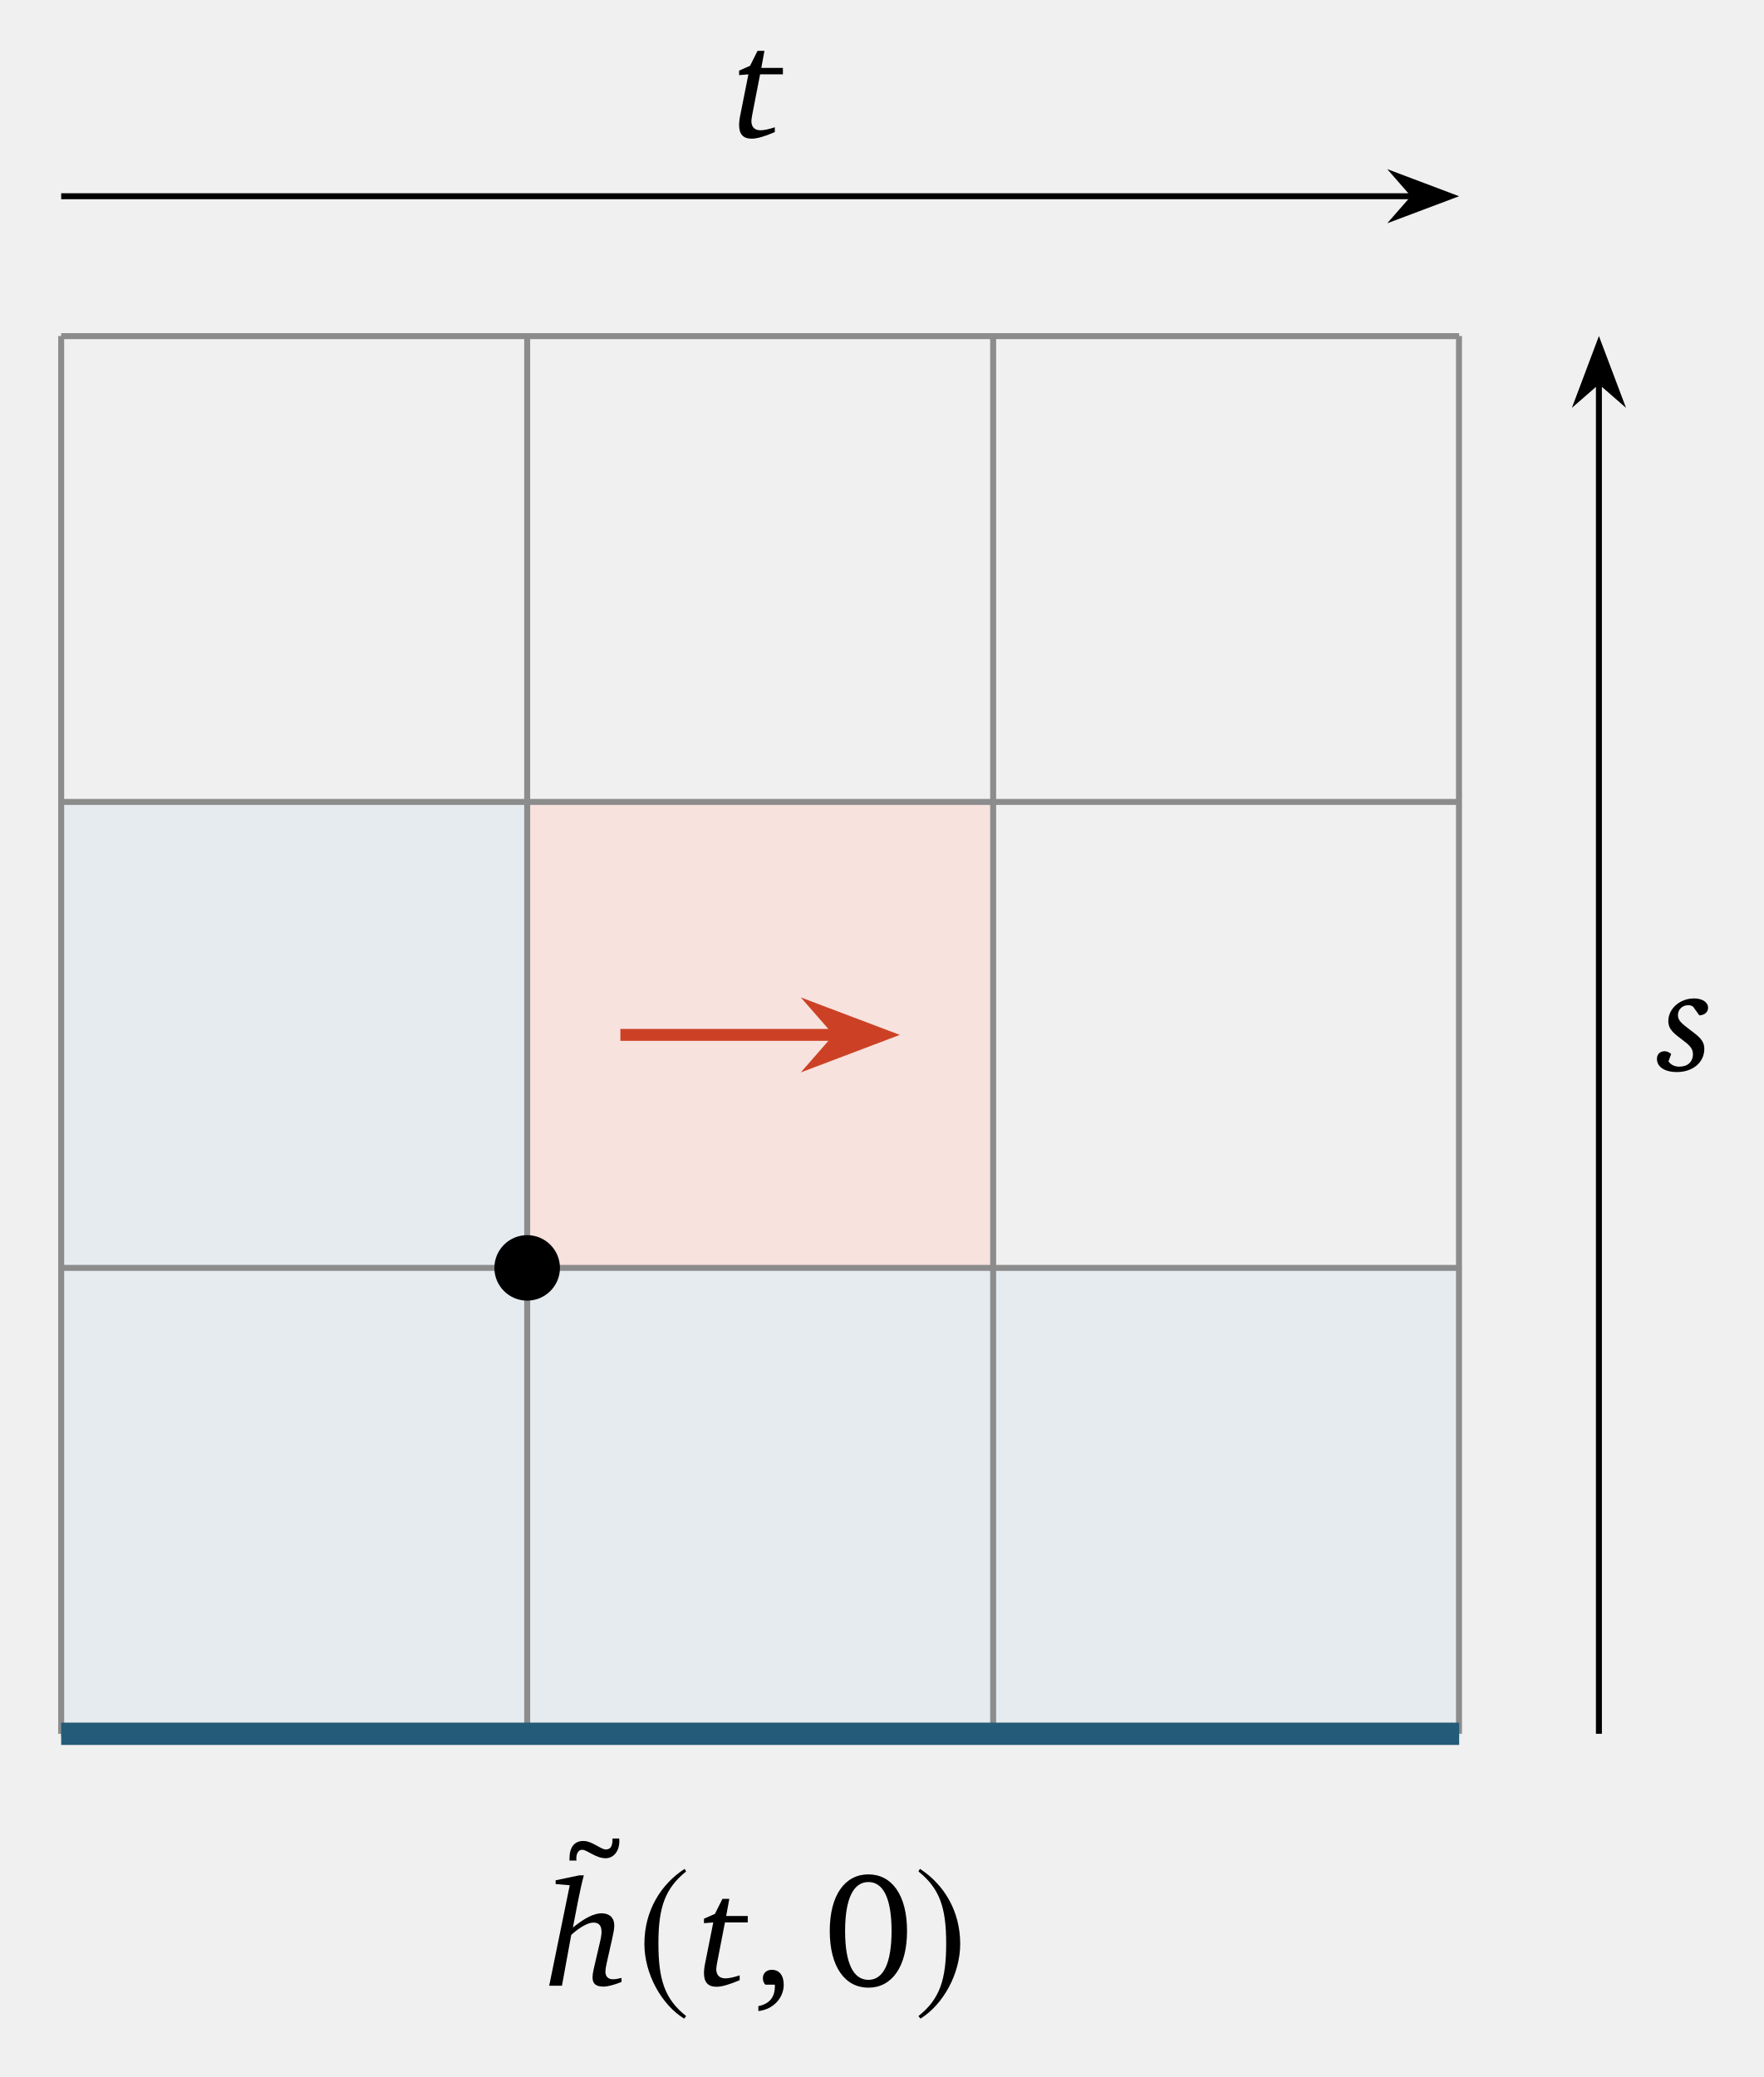
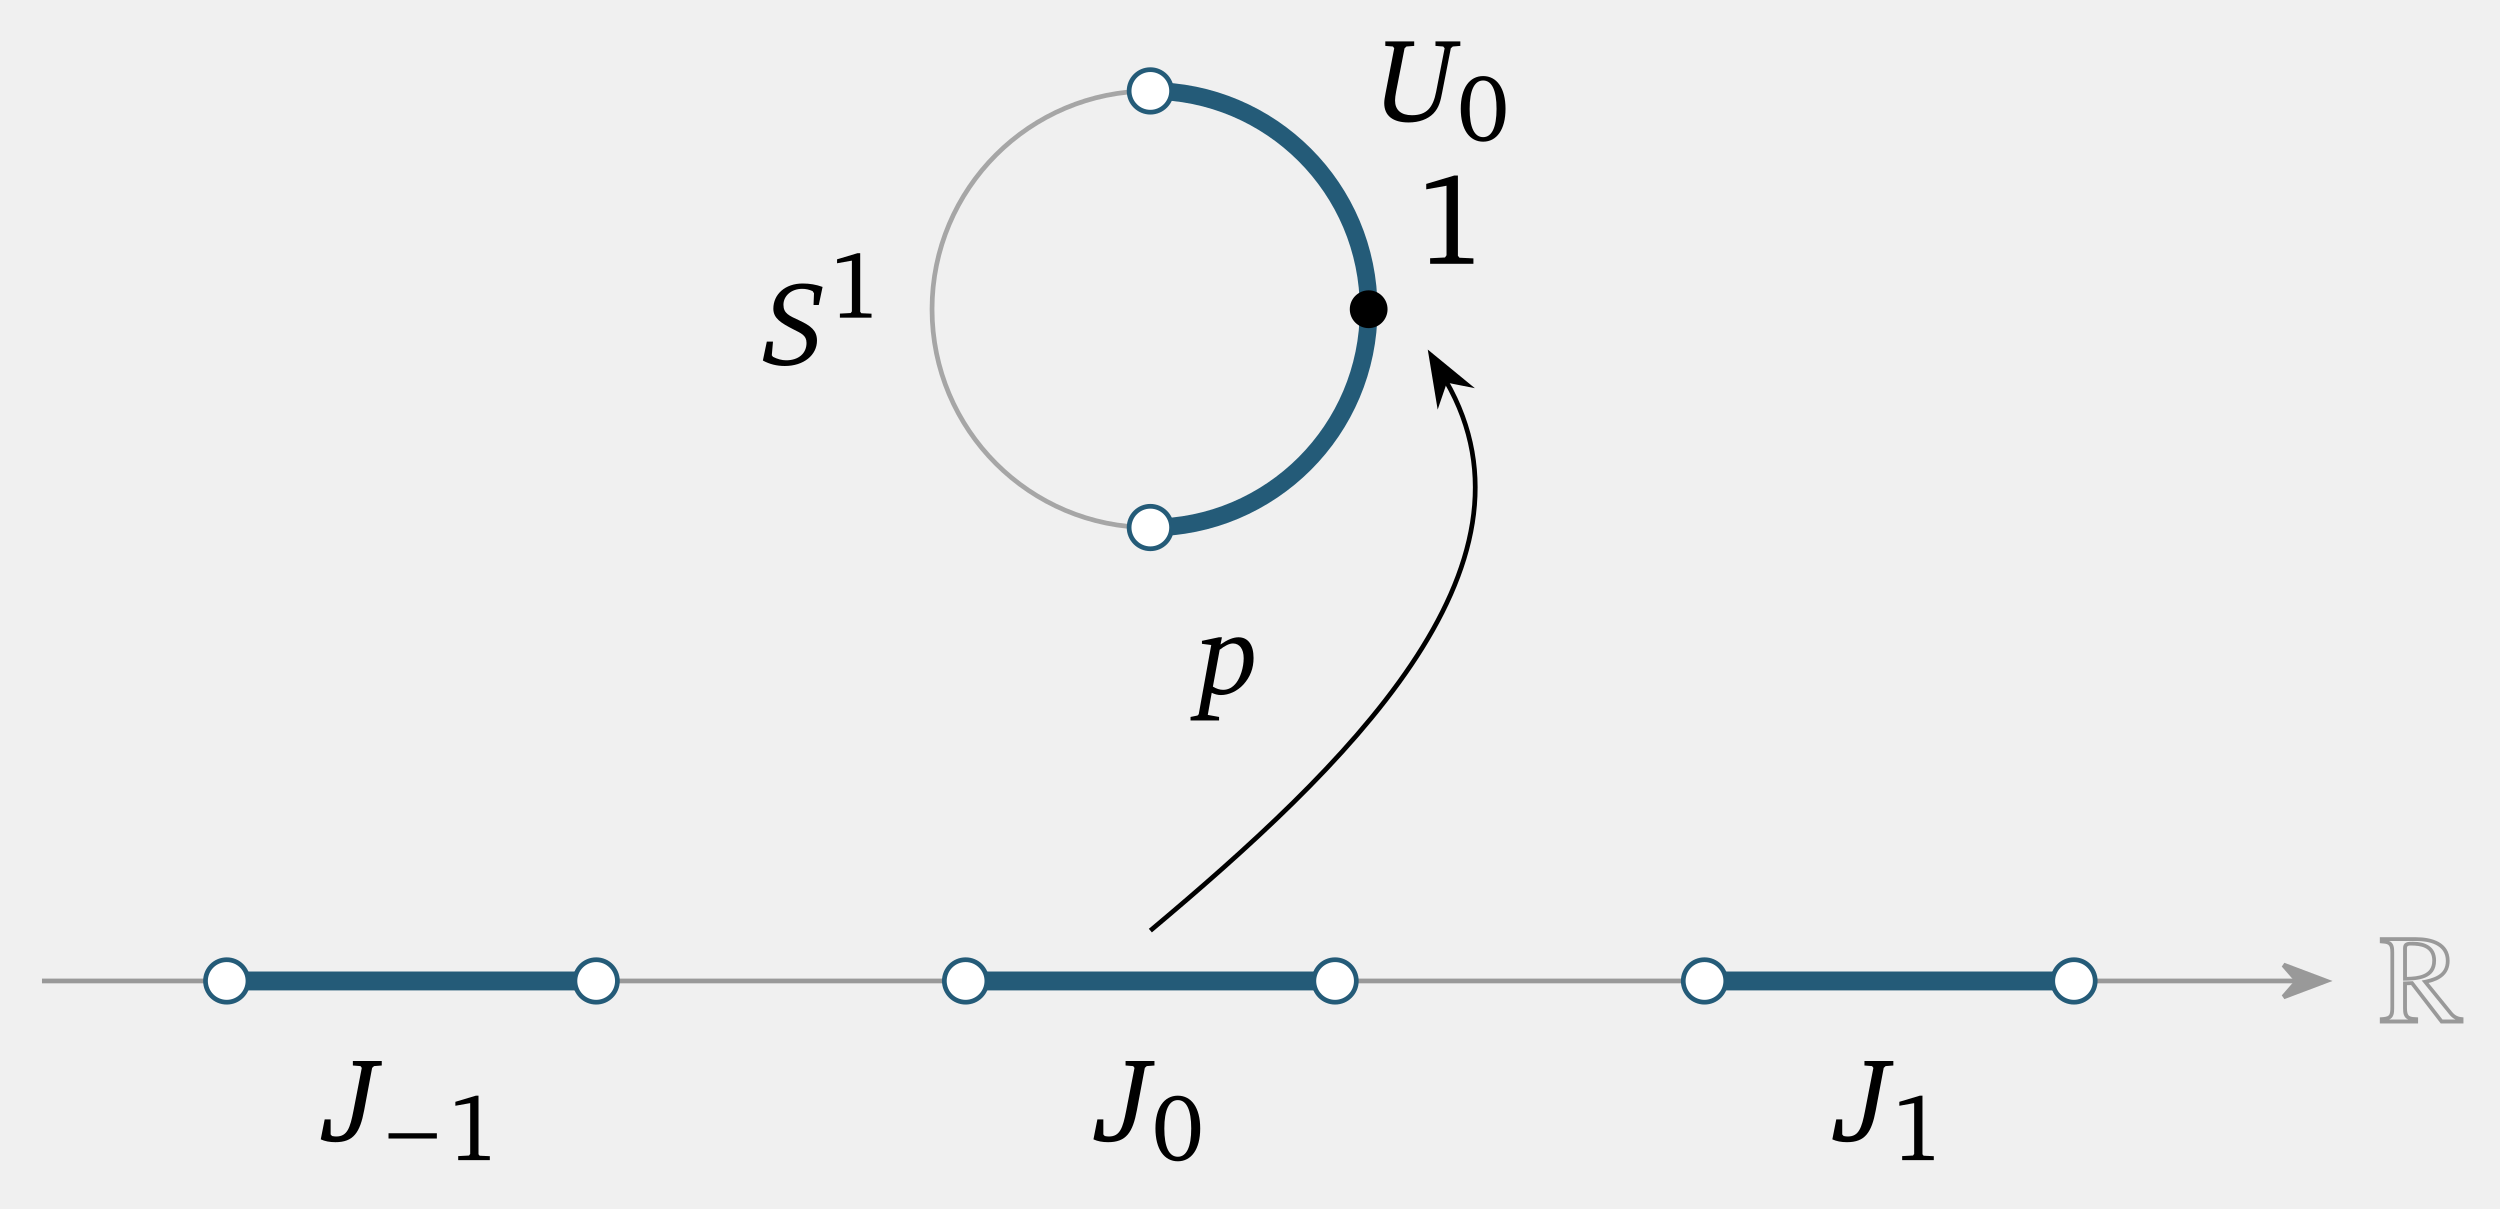
- <svg xmlns="http://www.w3.org/2000/svg" version="1.1" width="118pt" height="139pt" viewBox="0 -139 118 139">
+ <svg xmlns="http://www.w3.org/2000/svg" version="1.1" width="211pt" height="102pt" viewBox="0 -102 211 102">
  <g id="page1">
    <g transform="scale(1 -1)">
-       <path d="M4.094 22.969V54.148H97.641V22.969Z" fill="#e5ebef" />
-       <path d="M4.094 54.148V85.332H35.277V54.148Z" fill="#e5ebef" />
-       <path d="M35.277 54.148V85.332H66.457V54.148Z" fill="#f7e2de" />
-       <g fill="none" stroke-miterlimit="10">
-         <path d="M4.094 22.969H97.641M4.094 54.148H97.641M4.094 85.332H97.641M4.094 116.504H97.641M4.094 22.969V116.512M35.277 22.969V116.512M66.457 22.969V116.512M97.629 22.969V116.512" stroke="#8c8c8c" stroke-width=".399" />
-         <path d="M4.094 22.969H97.641" stroke="#245b78" stroke-width="1.494" />
-         <path d="M41.512 69.742H56.109" stroke="#cc4125" stroke-width=".797" />
-       </g>
-       <path d="M59.086 69.742L54.934 71.313L56.309 69.742L54.934 68.168Z" fill="#cc4125" />
-       <path d="M59.086 69.742L54.934 71.313L56.309 69.742L54.934 68.168Z" stroke="#cc4125" fill="none" stroke-width=".797" stroke-miterlimit="10" />
-       <path d="M37.469 54.148C37.469 55.359 36.484 56.34 35.277 56.34C34.066 56.34 33.082 55.359 33.082 54.148C33.082 52.938 34.066 51.957 35.277 51.957C36.484 51.957 37.469 52.938 37.469 54.148Z" />
-       <path d="M40.986 15.96V15.905C40.986 15.436 40.855 15.229 40.539 15.229C40.19 15.229 39.633 15.796 39.033 15.796C38.444 15.796 38.106 15.393 38.106 14.596V14.487H38.575C38.575 14.531 38.564 14.574 38.564 14.618C38.564 14.989 38.728 15.207 38.957 15.207C39.284 15.207 39.862 14.64 40.528 14.64C41.04 14.64 41.444 15.087 41.444 15.796C41.444 15.851 41.433 15.905 41.433 15.96H40.986Z" />
-       <path d="M38.757 13.495L37.181 13.164V12.913L38.125 12.832L36.75 6.109H37.603L38.225 9.511C38.847 10.073 39.379 10.334 39.71 10.334C40.091 10.334 40.252 10.123 40.252 9.692C40.252 9.561 40.222 9.341 40.152 9.049L39.72 7.193C39.67 6.973 39.65 6.792 39.65 6.661C39.65 6.24 39.881 6.049 40.382 6.049C40.643 6.049 41.055 6.149 41.587 6.36V6.631C41.356 6.571 41.165 6.541 41.025 6.541C40.693 6.541 40.513 6.722 40.513 7.043C40.513 7.213 40.553 7.424 40.613 7.695L40.964 9.25C41.045 9.612 41.105 9.902 41.105 10.153C41.105 10.645 40.784 10.956 40.262 10.956C39.74 10.956 39.118 10.635 38.335 10.003L38.667 11.719C38.807 12.421 38.937 13.013 39.068 13.495H38.757Z" />
-       <path d="M45.814 13.931C44.232 12.906 43.12 11.138 43.12 8.913C43.12 6.884 44.276 4.833 45.781 3.906L45.912 4.08C44.472 5.215 44.058 6.535 44.058 8.946C44.058 11.367 44.505 12.622 45.912 13.756L45.814 13.931Z" />
-       <path d="M48.341 11.919L47.839 10.916L47.107 10.595V10.294L47.729 10.344L47.187 7.625C47.127 7.344 47.107 7.113 47.107 6.952C47.107 6.34 47.377 6.039 47.949 6.039C48.301 6.039 48.822 6.19 49.495 6.481V6.802C49.093 6.671 48.772 6.601 48.542 6.601C48.14 6.601 47.929 6.822 47.929 7.223C47.929 7.333 47.959 7.484 47.99 7.665L48.511 10.344H50.037V10.775H48.592L48.802 11.919H48.341Z" />
-       <path d="M50.747 4.413C51.761 4.524 52.443 5.307 52.443 6.17C52.443 6.812 52.142 7.173 51.641 7.173C51.299 7.173 51.049 6.952 51.049 6.621C51.049 6.441 51.099 6.3 51.209 6.18H51.851V6.069C51.851 5.337 51.48 4.885 50.747 4.745V4.413Z" />
-       <path d="M58.11 13.56C56.55 13.56 55.524 12.186 55.524 9.775S56.55 5.978 58.11 5.978C59.67 5.978 60.695 7.364 60.695 9.775S59.67 13.56 58.11 13.56ZM58.11 13.047C59.113 13.047 59.659 11.935 59.659 9.775S59.113 6.502 58.11 6.502C57.106 6.502 56.55 7.604 56.55 9.764C56.55 11.935 57.106 13.047 58.11 13.047Z" />
-       <path d="M61.558 13.931L61.459 13.756C62.866 12.622 63.314 11.367 63.314 8.946C63.314 6.535 62.899 5.215 61.459 4.08L61.59 3.906C63.096 4.833 64.252 6.884 64.252 8.913C64.252 11.138 63.139 12.906 61.558 13.931Z" />
-       <path d="M106.992 22.969V113.449" stroke="#000" fill="none" stroke-width=".399" stroke-miterlimit="10" />
-       <path d="M106.993 115.945L105.649 112.375L106.993 113.547L108.34 112.375Z" />
-       <path d="M106.993 115.945L105.649 112.375L106.993 113.547L108.34 112.375Z" stroke="#000" fill="none" stroke-width=".399" stroke-miterlimit="10" />
-       <path d="M113.714 71.048C114.086 71.068 114.296 71.278 114.296 71.559C114.296 71.911 113.935 72.182 113.363 72.182C112.4 72.182 111.637 71.489 111.637 70.667C111.637 70.104 112.018 69.833 112.59 69.402C113.012 69.081 113.283 68.85 113.283 68.469C113.283 67.937 112.942 67.616 112.37 67.616C112.058 67.616 111.808 67.736 111.647 67.967L111.828 68.469C111.667 68.589 111.537 68.649 111.396 68.649C111.085 68.649 110.874 68.449 110.874 68.138C110.874 67.616 111.366 67.255 112.209 67.255C113.303 67.255 114.045 67.927 114.045 68.8C114.045 69.402 113.634 69.663 113.032 70.125C112.56 70.486 112.279 70.697 112.279 71.058C112.279 71.449 112.58 71.73 112.982 71.73C113.092 71.73 113.193 71.7 113.293 71.63L113.714 71.048Z" />
-       <path d="M4.094 125.867H94.574" stroke="#000" fill="none" stroke-width=".399" stroke-miterlimit="10" />
-       <path d="M97.07 125.868L93.5 127.215L94.676 125.868L93.5 124.524Z" />
-       <path d="M97.07 125.868L93.5 127.215L94.676 125.868L93.5 124.524Z" stroke="#000" fill="none" stroke-width=".399" stroke-miterlimit="10" />
-       <path d="M50.692 135.599L50.19 134.596L49.458 134.274V133.973L50.08 134.024L49.538 131.304C49.478 131.023 49.458 130.792 49.458 130.632C49.458 130.02 49.728 129.719 50.3 129.719C50.652 129.719 51.173 129.869 51.846 130.16V130.482C51.444 130.351 51.123 130.281 50.893 130.281C50.491 130.281 50.28 130.501 50.28 130.903C50.28 131.013 50.31 131.164 50.341 131.344L50.862 134.024H52.388V134.455H50.943L51.153 135.599H50.692Z" />
+       <path d="M3.543 19.207H193.805" stroke="#999" fill="none" stroke-width=".399" />
+       <path d="M196.301 19.207L192.731 20.555L193.906 19.207L192.731 17.859Z" fill="#999" />
+       <path d="M196.301 19.207L192.731 20.555L193.906 19.207L192.731 17.859Z" stroke="#999" fill="none" stroke-width=".399" />
+       <path d="M207.915 15.621V16.134C207.511 16.156 207.238 16.254 206.966 16.581L204.969 19.036C205.962 19.265 206.747 19.799 206.747 20.901C206.747 22.483 205.22 22.898 203.922 22.898H200.857V22.396C201.555 22.341 201.751 22.363 201.751 21.599V17.05C201.751 16.243 201.675 16.178 200.857 16.134V15.621H204.086V16.134C203.387 16.167 203.147 16.145 203.147 16.93V18.85L203.496 18.861L205.995 15.621H207.915ZM207.249 15.949H206.147L203.649 19.188L202.82 19.156V16.93C202.82 16.538 202.842 16.123 203.256 15.949H201.642C202.035 16.112 202.067 16.516 202.067 16.898V21.599C202.067 21.992 202.057 22.418 201.631 22.581H203.922C205.024 22.581 206.431 22.276 206.431 20.901C206.431 19.69 205.373 19.428 204.391 19.243L206.726 16.374C206.867 16.199 207.042 16.047 207.249 15.949ZM205.602 20.923C205.602 22.123 204.686 22.516 203.638 22.516C203.224 22.516 202.82 22.505 202.82 21.981V19.232C204.042 19.243 205.602 19.33 205.602 20.923ZM205.286 20.923C205.286 19.701 204.096 19.57 203.147 19.548V21.981C203.147 22.177 203.289 22.199 203.442 22.199C204.347 22.199 205.286 22.047 205.286 20.923Z" fill="#999" />
+       <path d="M19.137 19.207H50.316" stroke="#245b78" fill="none" stroke-width="1.594" stroke-miterlimit="10" />
+       <path d="M20.93 19.207C20.93 20.199 20.125 21 19.137 21C18.145 21 17.344 20.199 17.344 19.207S18.145 17.414 19.137 17.414C20.125 17.414 20.93 18.215 20.93 19.207Z" fill="#fff" />
+       <path d="M20.93 19.207C20.93 20.199 20.125 21 19.137 21C18.145 21 17.344 20.199 17.344 19.207S18.145 17.414 19.137 17.414C20.125 17.414 20.93 18.215 20.93 19.207Z" stroke="#245b78" fill="none" stroke-width=".399" stroke-miterlimit="10" />
+       <path d="M52.109 19.207C52.109 20.199 51.309 21 50.316 21C49.328 21 48.523 20.199 48.523 19.207S49.328 17.414 50.316 17.414C51.309 17.414 52.109 18.215 52.109 19.207Z" fill="#fff" />
+       <path d="M52.109 19.207C52.109 20.199 51.309 21 50.316 21C49.328 21 48.523 20.199 48.523 19.207S49.328 17.414 50.316 17.414C51.309 17.414 52.109 18.215 52.109 19.207Z" stroke="#245b78" fill="none" stroke-width=".399" stroke-miterlimit="10" />
+       <path d="M29.782 12.452V12.071L30.424 12.021L30.535 11.87L29.832 8.248C29.551 6.803 29.31 6.08 28.377 6.08C28.287 6.08 28.166 6.09 28.026 6.12L27.906 6.251V7.525H27.404L27.072 5.839C27.414 5.679 27.825 5.599 28.307 5.599C29.832 5.599 30.384 6.411 30.735 8.288L31.407 11.87L31.568 12.021L32.22 12.071V12.452H29.782Z" />
+       <path d="M36.871 5.908V6.354H32.791V5.908H36.871Z" />
+       <path d="M40.162 9.525L38.433 9.007V8.673L39.684 8.896V4.609L39.588 4.473L38.672 4.425V4.083H41.341V4.418L40.481 4.457L40.385 4.577V9.525H40.162Z" />
+       <path d="M81.5 19.207H112.68" stroke="#245b78" fill="none" stroke-width="1.594" stroke-miterlimit="10" />
+       <path d="M83.293 19.207C83.293 20.199 82.488 21 81.5 21C80.508 21 79.703 20.199 79.703 19.207S80.508 17.414 81.5 17.414C82.488 17.414 83.293 18.215 83.293 19.207Z" fill="#fff" />
+       <path d="M83.293 19.207C83.293 20.199 82.488 21 81.5 21C80.508 21 79.703 20.199 79.703 19.207S80.508 17.414 81.5 17.414C82.488 17.414 83.293 18.215 83.293 19.207Z" stroke="#245b78" fill="none" stroke-width=".399" stroke-miterlimit="10" />
+       <path d="M114.473 19.207C114.473 20.199 113.672 21 112.68 21S110.887 20.199 110.887 19.207S111.688 17.414 112.68 17.414S114.473 18.215 114.473 19.207Z" fill="#fff" />
+       <path d="M114.473 19.207C114.473 20.199 113.672 21 112.68 21S110.887 20.199 110.887 19.207S111.688 17.414 112.68 17.414S114.473 18.215 114.473 19.207Z" stroke="#245b78" fill="none" stroke-width=".399" stroke-miterlimit="10" />
+       <path d="M94.998 12.452V12.071L95.64 12.021L95.751 11.87L95.048 8.248C94.767 6.803 94.526 6.08 93.593 6.08C93.503 6.08 93.382 6.09 93.242 6.12L93.122 6.251V7.525H92.62L92.288 5.839C92.63 5.679 93.041 5.599 93.523 5.599C95.048 5.599 95.6 6.411 95.951 8.288L96.623 11.87L96.784 12.021L97.436 12.071V12.452H94.998Z" />
+       <path d="M99.408 9.525C98.269 9.525 97.52 8.521 97.52 6.76C97.52 4.999 98.269 3.987 99.408 3.987C100.548 3.987 101.297 4.999 101.297 6.76C101.297 8.521 100.548 9.525 99.408 9.525ZM99.408 9.151C100.141 9.151 100.54 8.338 100.54 6.76C100.54 5.183 100.141 4.37 99.408 4.37C98.675 4.37 98.269 5.175 98.269 6.752C98.269 8.338 98.675 9.151 99.408 9.151Z" />
+       <path d="M143.859 19.207H175.043" stroke="#245b78" fill="none" stroke-width="1.594" stroke-miterlimit="10" />
+       <path d="M145.656 19.207C145.656 20.199 144.852 21 143.859 21C142.871 21 142.066 20.199 142.066 19.207S142.871 17.414 143.859 17.414C144.852 17.414 145.656 18.215 145.656 19.207Z" fill="#fff" />
+       <path d="M145.656 19.207C145.656 20.199 144.852 21 143.859 21C142.871 21 142.066 20.199 142.066 19.207S142.871 17.414 143.859 17.414C144.852 17.414 145.656 18.215 145.656 19.207Z" stroke="#245b78" fill="none" stroke-width=".399" stroke-miterlimit="10" />
+       <path d="M176.836 19.207C176.836 20.199 176.031 21 175.043 21C174.051 21 173.25 20.199 173.25 19.207S174.051 17.414 175.043 17.414C176.031 17.414 176.836 18.215 176.836 19.207Z" fill="#fff" />
+       <path d="M176.836 19.207C176.836 20.199 176.031 21 175.043 21C174.051 21 173.25 20.199 173.25 19.207S174.051 17.414 175.043 17.414C176.031 17.414 176.836 18.215 176.836 19.207Z" stroke="#245b78" fill="none" stroke-width=".399" stroke-miterlimit="10" />
+       <path d="M157.36 12.452V12.071L158.002 12.021L158.113 11.87L157.41 8.248C157.129 6.803 156.888 6.08 155.955 6.08C155.865 6.08 155.744 6.09 155.604 6.12L155.484 6.251V7.525H154.982L154.65 5.839C154.992 5.679 155.403 5.599 155.885 5.599C157.41 5.599 157.962 6.411 158.313 8.288L158.985 11.87L159.146 12.021L159.798 12.071V12.452H157.36Z" />
+       <path d="M162.033 9.525L160.304 9.007V8.673L161.555 8.896V4.609L161.459 4.473L160.543 4.425V4.083H163.212V4.418L162.352 4.457L162.256 4.577V9.525H162.033Z" />
+       <path d="M115.516 75.902C115.516 86.078 107.266 94.324 97.09 94.324C86.914 94.324 78.664 86.078 78.664 75.902C78.664 65.723 86.914 57.477 97.09 57.477C107.266 57.477 115.516 65.723 115.516 75.902Z" stroke="#a6a6a6" fill="none" stroke-width=".399" stroke-miterlimit="10" />
+       <path d="M97.09 57.477C107.266 57.477 115.516 65.723 115.516 75.902C115.516 86.078 107.266 94.324 97.09 94.324" stroke="#245b78" fill="none" stroke-width="1.494" stroke-miterlimit="10" />
+       <path d="M98.883 57.477C98.883 58.465 98.078 59.27 97.09 59.27C96.098 59.27 95.297 58.465 95.297 57.477C95.297 56.484 96.098 55.684 97.09 55.684C98.078 55.684 98.883 56.484 98.883 57.477Z" fill="#fff" />
+       <path d="M98.883 57.477C98.883 58.465 98.078 59.27 97.09 59.27C96.098 59.27 95.297 58.465 95.297 57.477C95.297 56.484 96.098 55.684 97.09 55.684C98.078 55.684 98.883 56.484 98.883 57.477Z" stroke="#245b78" fill="none" stroke-width=".399" stroke-miterlimit="10" />
+       <path d="M98.883 94.324C98.883 95.316 98.078 96.121 97.09 96.121C96.098 96.121 95.297 95.316 95.297 94.324C95.297 93.336 96.098 92.531 97.09 92.531C98.078 92.531 98.883 93.336 98.883 94.324Z" fill="#fff" />
+       <path d="M98.883 94.324C98.883 95.316 98.078 96.121 97.09 96.121C96.098 96.121 95.297 95.316 95.297 94.324C95.297 93.336 96.098 92.531 97.09 92.531C98.078 92.531 98.883 93.336 98.883 94.324Z" stroke="#245b78" fill="none" stroke-width=".399" stroke-miterlimit="10" />
+       <path d="M117.109 75.902C117.109 76.781 116.394 77.496 115.516 77.496C114.633 77.496 113.922 76.781 113.922 75.902C113.922 75.019 114.633 74.305 115.516 74.305C116.394 74.305 117.109 75.019 117.109 75.902Z" />
+       <path d="M122.741 87.186L120.374 86.477V86.019L122.087 86.324V80.455L121.956 80.269L120.702 80.204V79.735H124.356V80.193L123.178 80.248L123.047 80.411V87.186H122.741Z" />
+       <path d="M69.425 77.783C68.883 77.983 68.321 78.073 67.749 78.073C66.254 78.073 65.27 77.15 65.27 75.946C65.27 75.133 65.913 74.742 66.966 74.2C67.619 73.869 68.07 73.698 68.07 73.056C68.07 72.173 67.398 71.591 66.354 71.591C65.983 71.591 65.622 71.692 65.24 71.882L65.14 72.013L65.24 73.167H64.719L64.387 71.571C64.949 71.26 65.571 71.11 66.234 71.11C67.839 71.11 68.953 72.033 68.953 73.257C68.953 74.11 68.431 74.501 67.448 74.963C66.605 75.354 66.123 75.545 66.123 76.278C66.123 77.02 66.775 77.622 67.709 77.622C68 77.622 68.291 77.562 68.582 77.431L68.702 77.251L68.662 76.257H69.104L69.425 77.783Z" />
+       <path d="M72.377 80.632L70.648 80.114V79.78L71.899 80.003V75.716L71.803 75.58L70.887 75.532V75.19H73.556V75.525L72.696 75.564L72.6 75.684V80.632H72.377Z" />
+       <path d="M116.92 98.507V98.126L117.562 98.075L117.672 97.925L116.95 94.182C116.88 93.821 116.829 93.53 116.829 93.299C116.829 92.235 117.552 91.664 118.886 91.664C119.78 91.664 120.512 91.945 120.974 92.416C121.475 92.938 121.586 93.52 121.716 94.182L122.449 97.925L122.619 98.075L123.251 98.126V98.507H121.154V98.126L121.806 98.075L121.927 97.925L121.214 94.273C120.954 92.918 120.412 92.276 119.167 92.276C118.244 92.276 117.742 92.717 117.742 93.52C117.742 93.7 117.772 93.961 117.833 94.273L118.545 97.925L118.706 98.075L119.358 98.126V98.507H116.92Z" />
+       <path d="M125.177 95.58C124.038 95.58 123.289 94.576 123.289 92.815C123.289 91.054 124.038 90.042 125.177 90.042C126.317 90.042 127.066 91.054 127.066 92.815C127.066 94.576 126.317 95.58 125.177 95.58ZM125.177 95.206C125.91 95.206 126.309 94.393 126.309 92.815C126.309 91.238 125.91 90.425 125.177 90.425C124.444 90.425 124.038 91.229 124.038 92.807C124.038 94.393 124.444 95.206 125.177 95.206Z" />
+       <path d="M97.09 23.457C113.387 37.137 131.141 54.074 122.035 69.848" stroke="#000" fill="none" stroke-width=".399" stroke-miterlimit="10" />
+       <path d="M120.785 72.008L121.406 68.242L121.984 69.934L123.738 69.586Z" />
+       <path d="M120.785 72.008L121.406 68.242L121.984 69.934L123.738 69.586Z" stroke="#000" fill="none" stroke-width=".399" stroke-miterlimit="10" />
+       <path d="M102.87 48.214L101.445 47.913V47.662L102.228 47.561L101.174 41.721L101.074 41.611L100.482 41.49V41.19H102.89V41.49L101.937 41.661L102.268 43.528C102.519 43.407 102.78 43.337 103.041 43.337C103.723 43.337 104.435 43.668 104.947 44.23C105.519 44.862 105.8 45.595 105.8 46.468C105.8 47.602 105.318 48.214 104.526 48.214C104.094 48.214 103.592 48.013 103.01 47.602L103.131 48.214H102.87ZM102.368 44.049L102.94 47.16C103.392 47.511 103.763 47.692 104.064 47.692C104.606 47.692 104.967 47.24 104.967 46.448C104.967 45.645 104.686 44.832 104.355 44.39C104.044 43.979 103.673 43.778 103.231 43.778C102.95 43.778 102.669 43.869 102.368 44.049Z" />
    </g>
  </g>
</svg>
